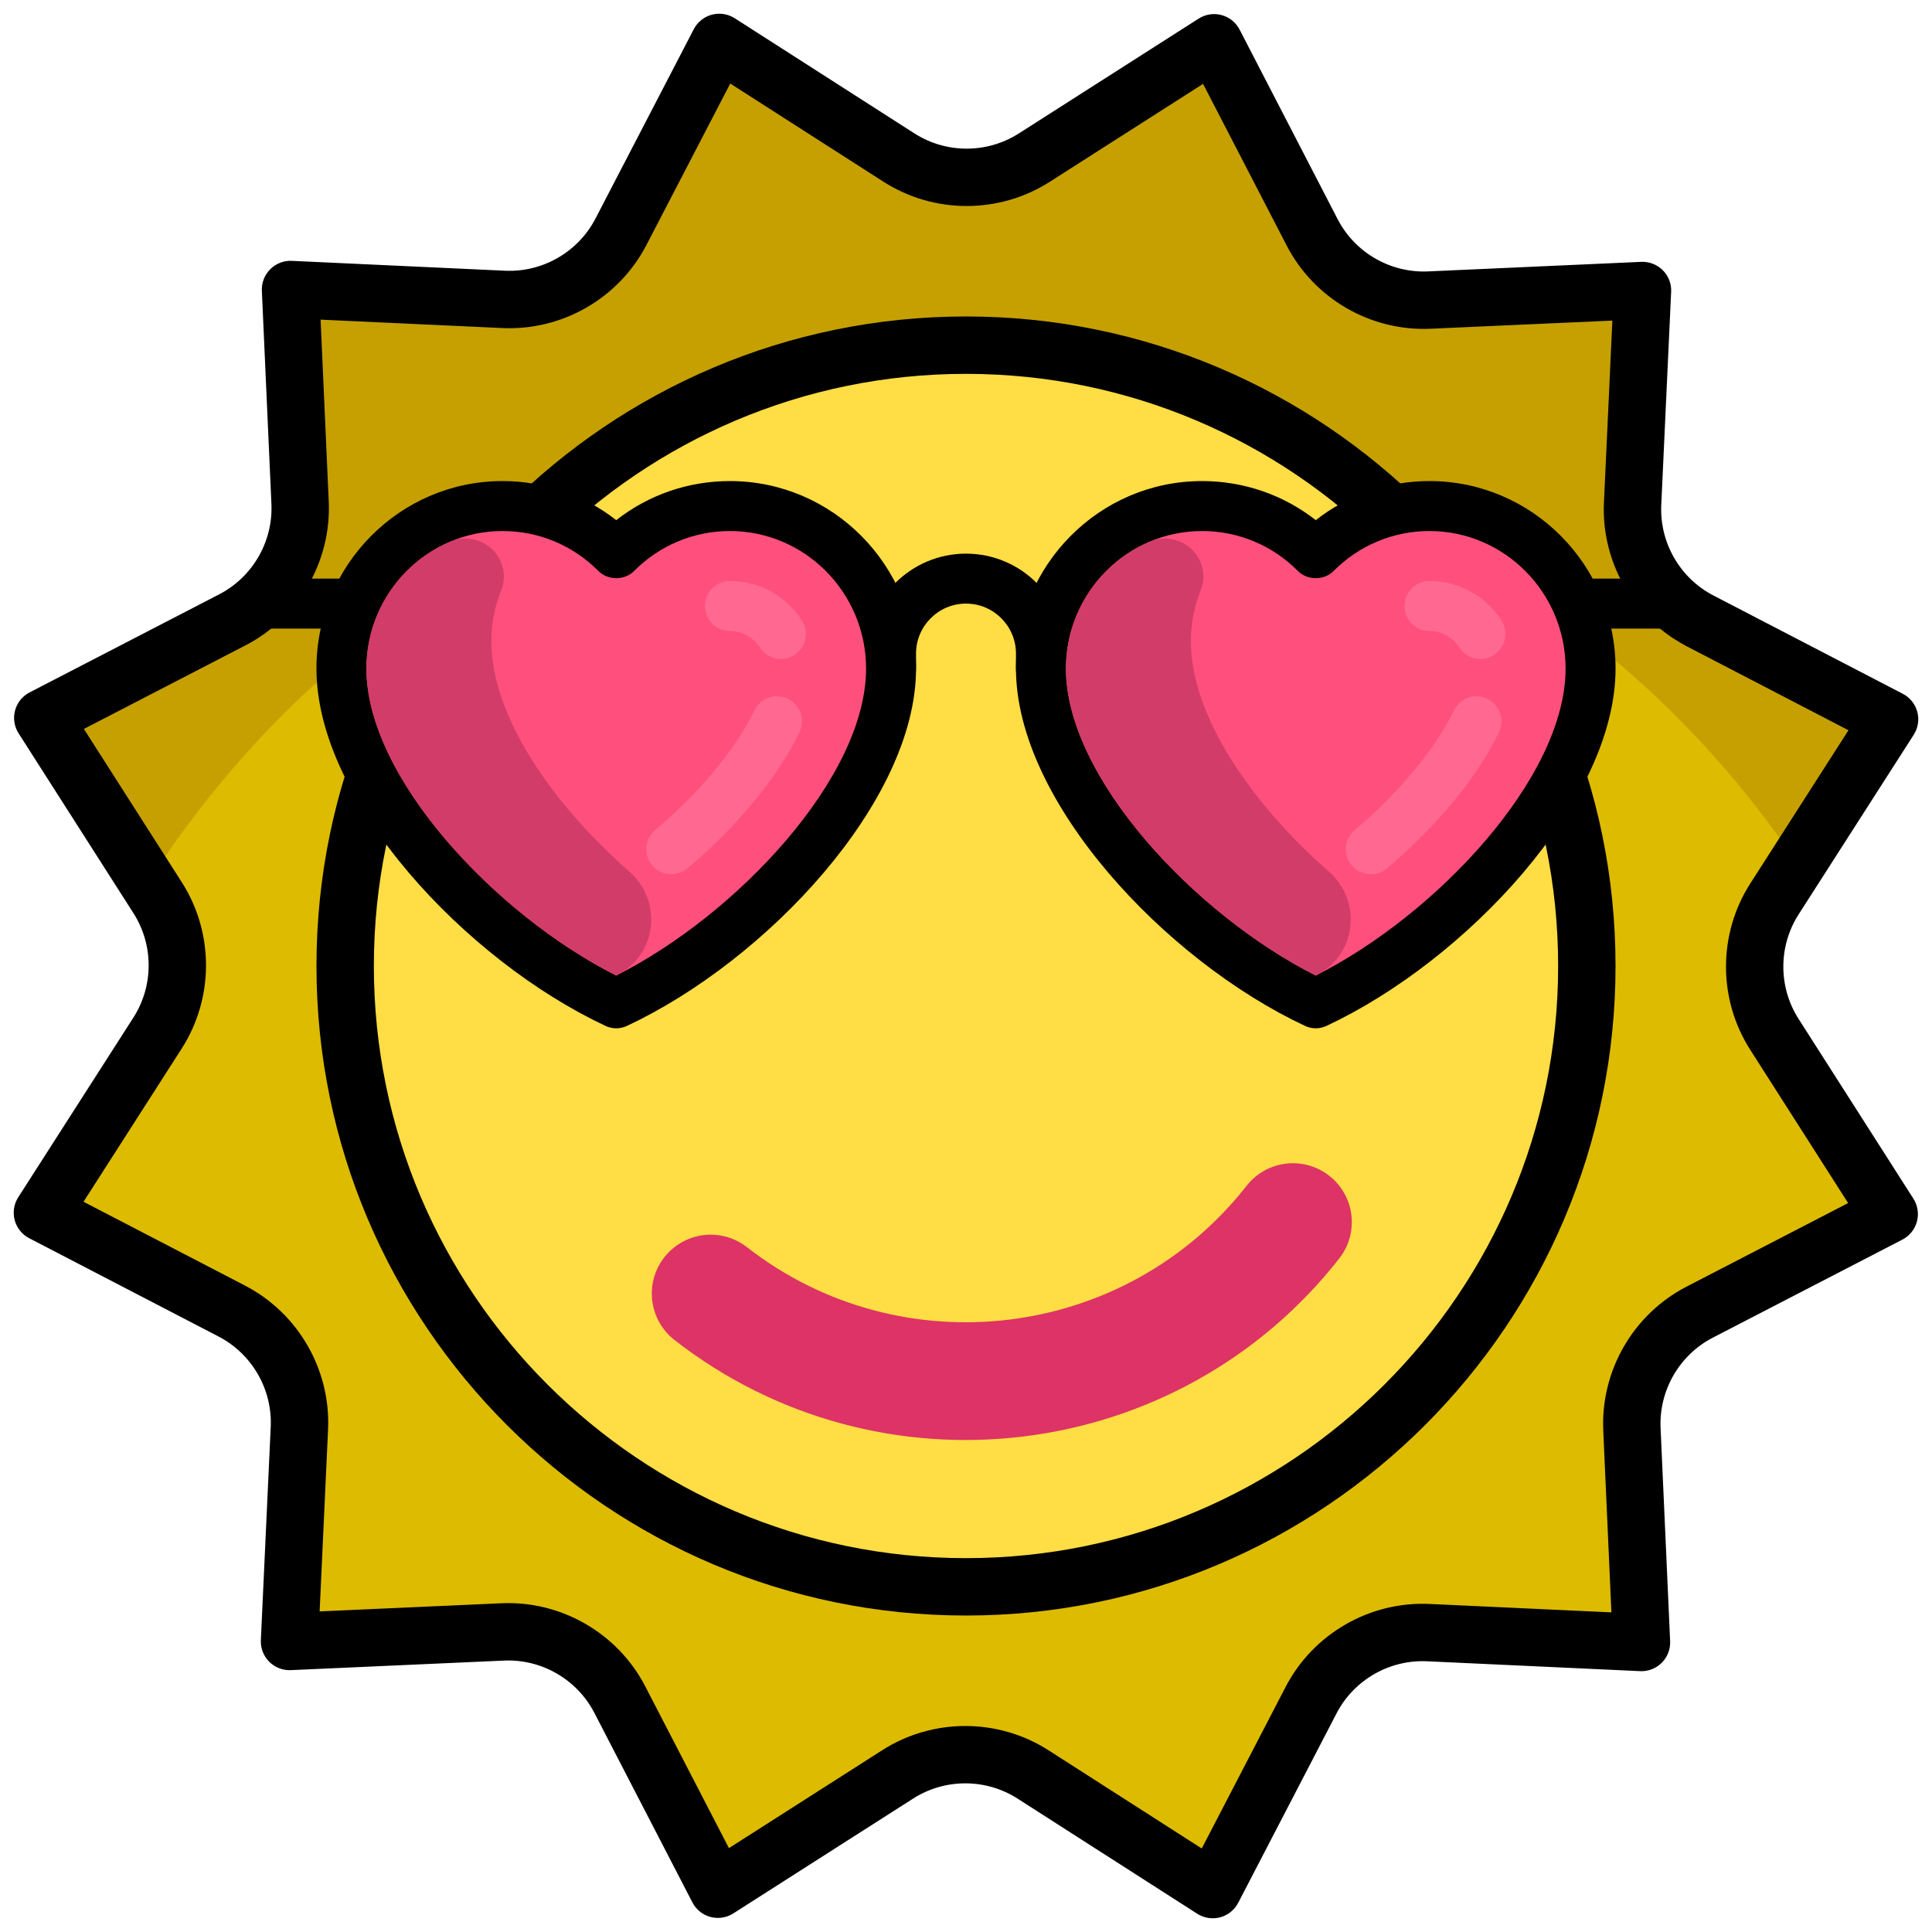
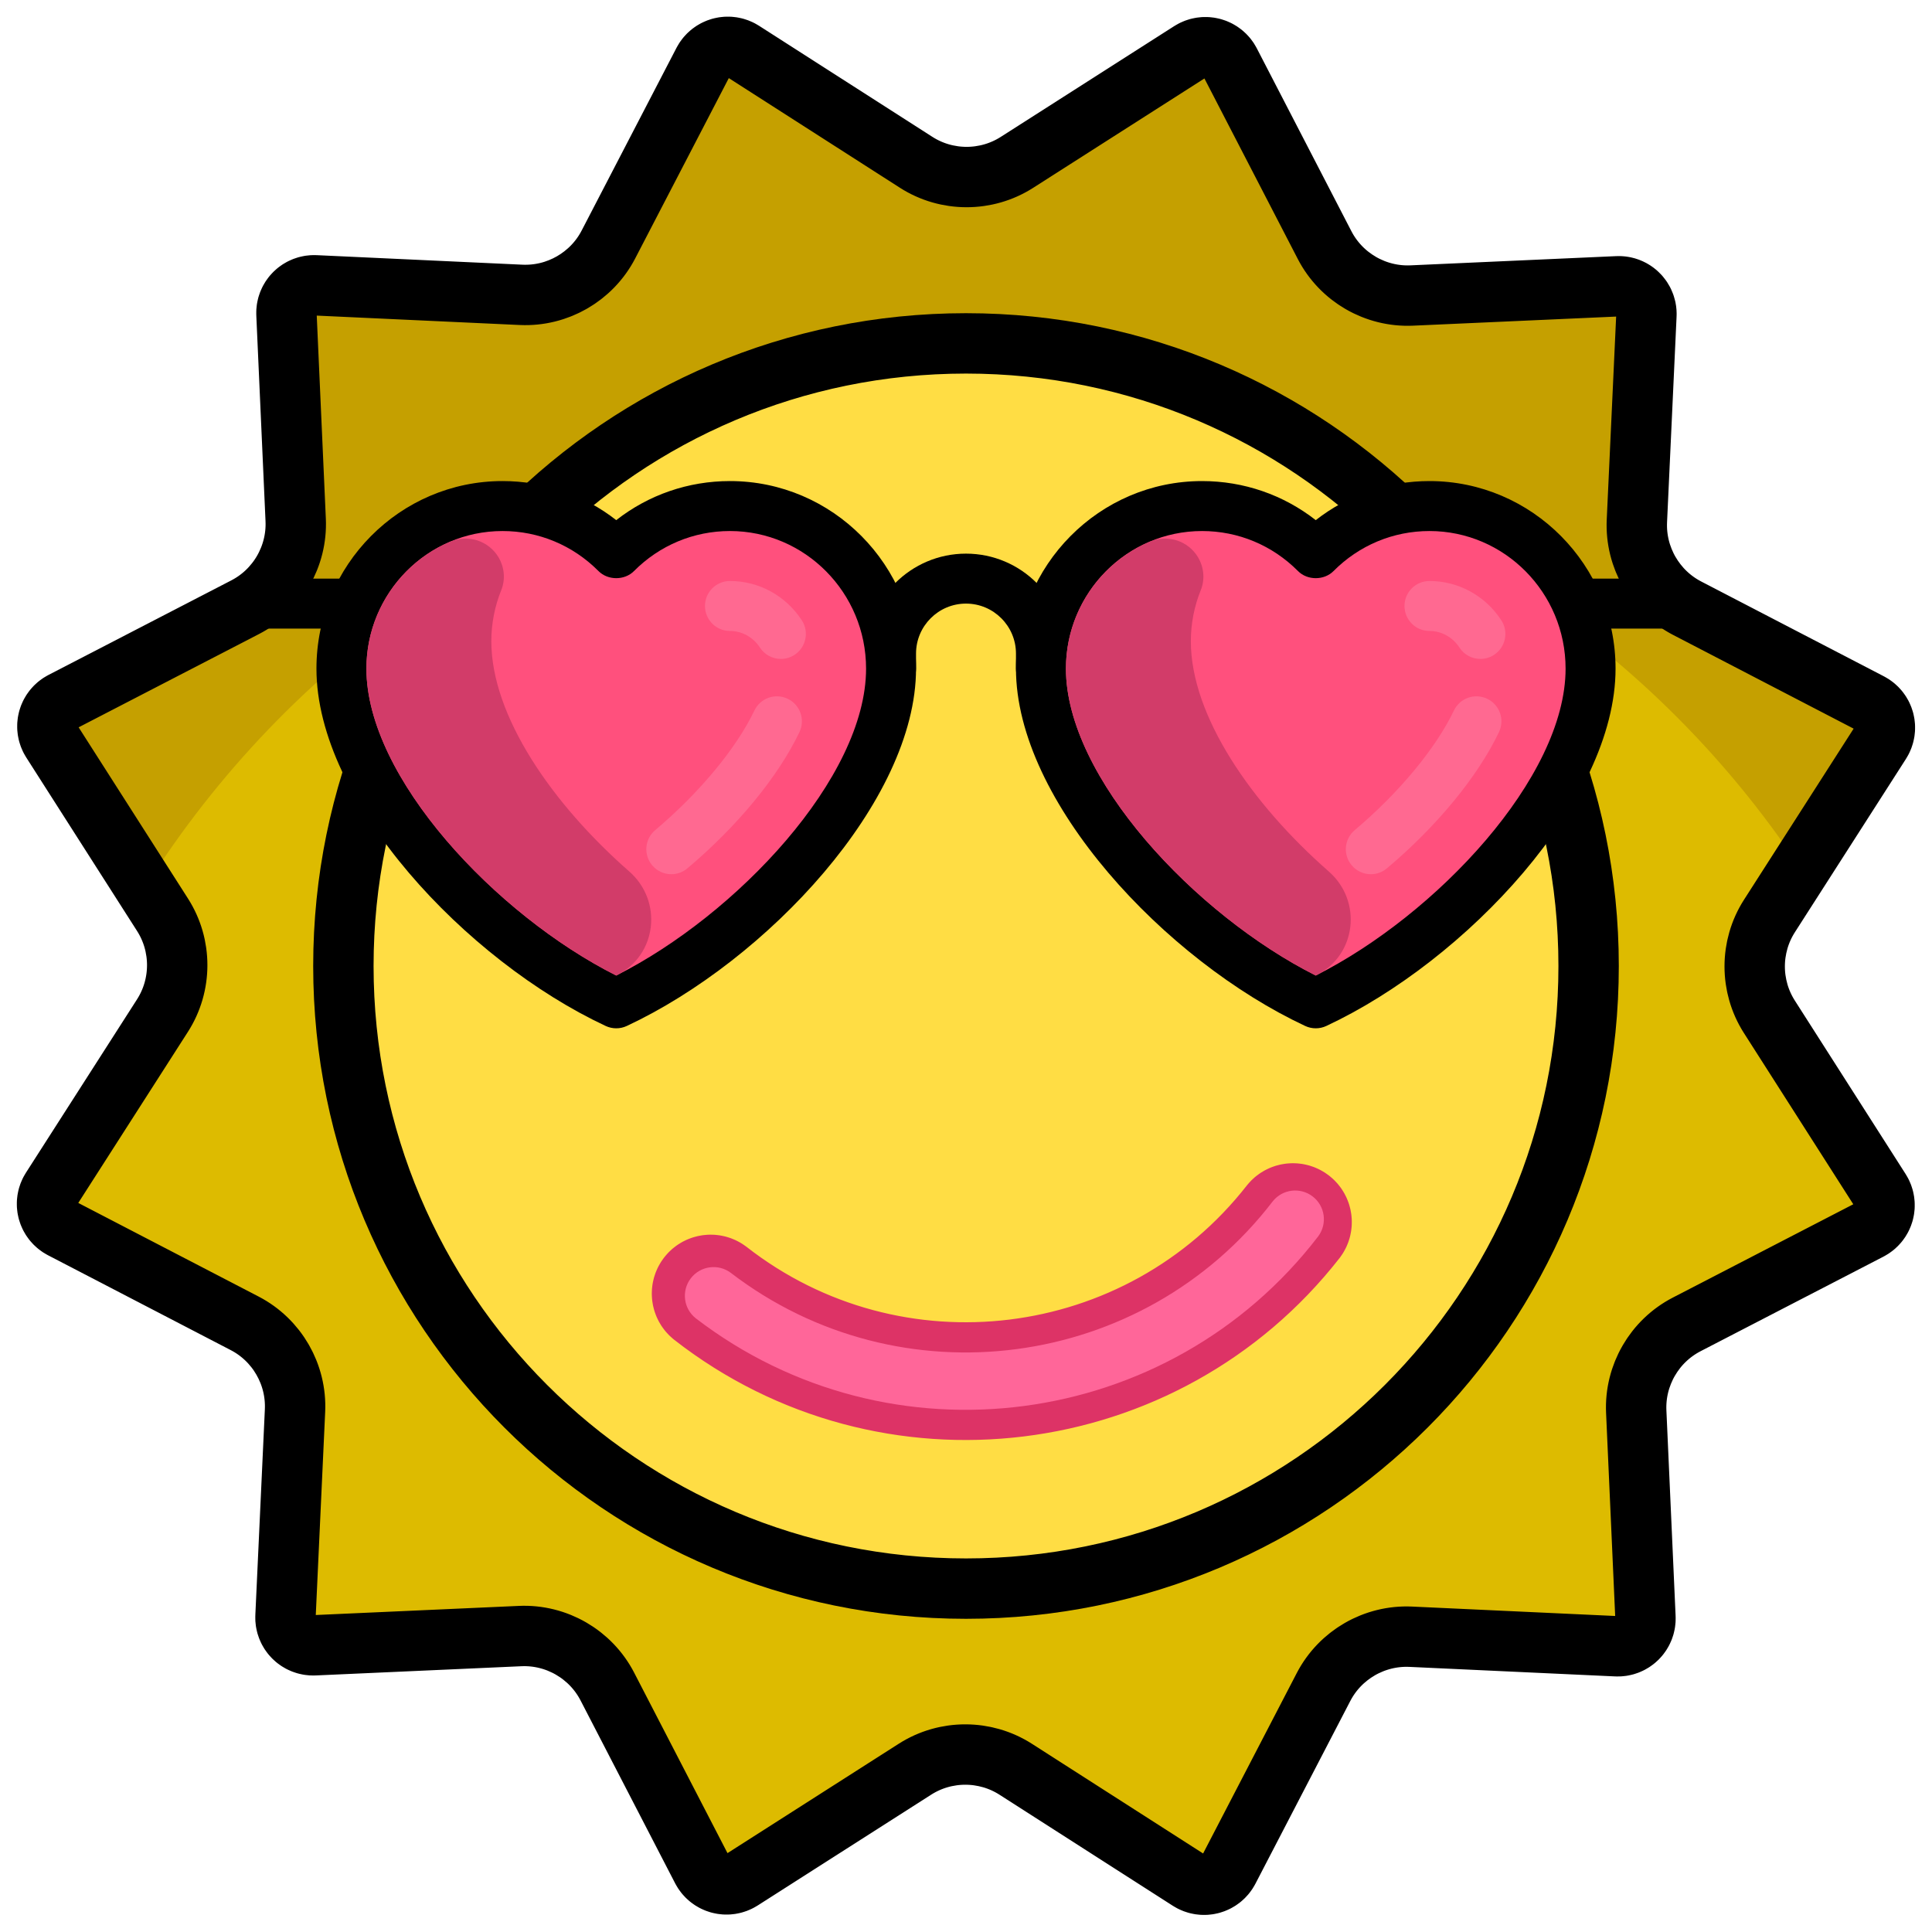
<svg xmlns="http://www.w3.org/2000/svg" viewBox="0 0 512 512">
  <style>
    .step1 #sunStep2,

    .step1 #sunStep3,
    .step2 #sunStep3,

    .step1 #sunStep4,
    .step2 #sunStep4,
    .step3 #sunStep4,

    .step1 #sunStep5,
    .step2 #sunStep5,
    .step3 #sunStep5,
    .step4 #sunStep5 {
      display: none;
    }

    @keyframes sunAnimation1 {
      0% {
        r: 0%;
      }

      25% {
        r: 32.22%;
      }

      75% {
        r: 32.22%;
      }

      100% {
        r: 50%;
      }
    }

    @keyframes sunAnimation2 {
      0% {
        stroke-dashoffset: 1040;
      }

      100% {
        stroke-dashoffset: 0;
      }
    }

    @keyframes sunAnimation3 {
      0% {
-         stroke-dashoffset: 1880;
+         stroke-dashoffset: 1800;
      }

      100% {
        stroke-dashoffset: 0;
      }
    }

-     @keyframes sunAnimation4 {
+     @keyframes sunAnimation4_1 {
      0% {
        stroke-dashoffset: 395;
      }

      100% {
        stroke-dashoffset: 0;
+       }
+     }
+ 
+     @keyframes sunAnimation4_2 {
+       0% {
+         opacity: 0;
+       }
+ 
+       80% {
+         opacity: 0;
+       }
+ 
+       100% {
+         opacity: 1;
      }
    }

    @keyframes sunAnimation5 {
      0% {
        transform: translate(0px, -128px);
        opacity: 0;
      }

      35% {
        transform: translate(0px, 0px);
      }

      70% {
        transform: translate(0px, -64px);
      }

      100% {
        transform: translate(0px, 0px);
        opacity: 1;
      }
    }

    .step1.animate #sunClipPath1 circle {
      animation: sunAnimation1 2s 1;
    }

    .step2.animate #sunStep2 path {
      animation: sunAnimation2 2s 1;
    }

    .step3.animate #sunStep3 path {
      animation: sunAnimation3 4s 1;
    }

-     .step4.animate #sunStep4 path {
-       animation: sunAnimation4 2s 1 linear;
+     .step4.animate #sunStep4 path:first-child {
+       animation: sunAnimation4_1 2s 1 linear;
+     }
+ 
+     .step4.animate #sunStep4 path:nth-child(2) {
+       animation: sunAnimation4_2 3s 1 linear;
    }

    .step5.animate #sunStep5 {
      animation: sunAnimation5 2s 1 ease-in-out;
    }

  </style>
  <defs>
    <clipPath id="sunClipPath1">
      <circle cx="256" cy="256" r="256" />
    </clipPath>
-     <clipPath id="sunClipPath2">
-       <path d="M256 83.867c-94.915 0-172.132 77.219-172.132 172.132s77.218 172.132 172.132 172.132 172.132-77.218 172.132-172.132S350.914 83.867 256 83.867zm0 329.057c-86.529 0-156.924-70.396-156.924-156.924S169.47 99.075 256 99.075s156.924 70.395 156.924 156.924-70.395 156.925-156.924 156.925z" />
-     </clipPath>
-     <clipPath id="sunClipPath3">
-       <path d="M69.396 77.067l2.532 56.505c.446 9.961-4.989 19.357-13.845 23.937l-50.24 25.986a7.602 7.602 0 00-2.915 10.847l30.446 47.668c5.368 8.403 5.359 19.257-.02 27.653L4.836 317.286a7.6 7.6 0 002.897 10.85l50.202 26.061c8.847 4.594 14.27 13.998 13.808 23.958l-2.614 56.502a7.604 7.604 0 007.937 7.947l56.504-2.532c9.96-.446 19.357 4.989 23.937 13.846l25.986 50.24a7.602 7.602 0 0010.847 2.915l47.668-30.445c8.403-5.368 19.258-5.36 27.654.02l47.623 30.515a7.61 7.61 0 006.065.945 7.608 7.608 0 004.786-3.843l26.06-50.201c4.594-8.85 13.998-14.27 23.959-13.81l56.5 2.617a7.598 7.598 0 005.724-2.215 7.611 7.611 0 002.224-5.721l-2.532-56.506c-.446-9.962 4.989-19.357 13.845-23.938l50.238-25.984a7.602 7.602 0 002.916-10.847l-30.446-47.67c-5.367-8.402-5.36-19.257.02-27.653l30.517-47.623a7.61 7.61 0 00.945-6.065 7.588 7.588 0 00-3.844-4.786l-50.2-26.06c-8.845-4.587-14.27-13.997-13.81-23.959l2.617-56.501a7.598 7.598 0 00-3.377-6.677 7.605 7.605 0 00-4.56-1.27l-56.506 2.531c-9.961.446-19.356-4.988-23.938-13.845L328.505 7.843a7.604 7.604 0 00-10.848-2.915l-47.669 30.445c-8.402 5.367-19.257 5.36-27.654-.02L194.711 4.836a7.61 7.61 0 00-6.064-.944 7.607 7.607 0 00-4.786 3.842l-26.06 50.202c-4.594 8.849-13.998 14.27-23.959 13.808l-56.501-2.616a7.598 7.598 0 00-7.945 7.939zm63.746 9.872c15.864.734 30.843-7.898 38.16-21.994l22.221-42.807 40.61 26.021c13.37 8.568 30.66 8.58 44.044.033l40.648-25.963 22.158 42.84c7.295 14.108 22.261 22.763 38.127 22.051l48.183-2.16-2.23 48.182c-.666 14.378 6.361 28.025 18.176 35.904a40.72 40.72 0 003.818 2.256l42.808 22.222-26.022 40.609c-8.568 13.372-8.582 30.66-.032 44.044l25.96 40.649-42.84 22.157c-14.106 7.297-22.761 22.262-22.05 38.128l2.158 48.183-48.18-2.23c-15.864-.736-30.843 7.897-38.16 21.993l-22.223 42.808-40.609-26.022c-13.371-8.568-30.66-8.582-44.044-.032l-40.648 25.962-22.158-42.84c-7.296-14.107-22.261-22.763-38.127-22.052l-48.183 2.159 2.23-48.18c.735-15.864-7.897-30.843-21.993-38.16l-42.808-22.222 26.022-40.609c8.57-13.371 8.582-30.66.033-44.044L22.23 193.177l42.84-22.158c14.106-7.295 22.761-22.26 22.05-38.126L84.96 84.709l48.182 2.23z" />
-     </clipPath>
  </defs>
  <g clip-path="url(#sunClipPath1)">
    <path d="M274.084 41.783l47.668-30.445 25.986 50.24a33.261 33.261 0 0031.031 17.947l56.506-2.531-2.616 56.502a33.261 33.261 0 0017.901 31.059l50.2 26.06-30.516 47.622a33.258 33.258 0 00-.026 35.85l30.446 47.667-50.24 25.986a33.261 33.261 0 00-17.947 31.032l2.531 56.504-56.502-2.616a33.261 33.261 0 00-31.059 17.901l-26.06 50.201-47.623-30.517a33.258 33.258 0 00-35.849-.025l-47.668 30.445-25.985-50.24a33.261 33.261 0 00-31.032-17.947l-56.505 2.531 2.617-56.502a33.261 33.261 0 00-17.901-31.059l-50.201-26.06 30.516-47.623a33.258 33.258 0 00.026-35.848l-30.446-47.669 50.24-25.985a33.261 33.261 0 0017.947-31.032l-2.532-56.504 56.502 2.616a33.261 33.261 0 0031.059-17.901l26.06-50.2 47.623 30.516a33.262 33.262 0 0035.849.025z" fill="#db0" stroke="none" />
    <path d="M79.524 133.232a33.26 33.26 0 01-17.947 31.031l-50.24 25.986 27.878 43.649a265.908 265.908 0 012.838-4.376c80.042-120.017 242.223-152.424 362.24-72.382 29.365 19.583 53.469 44.092 71.98 71.688l24.488-38.214-50.201-26.06a33.263 33.263 0 01-17.901-31.058l2.616-56.502-56.505 2.531a33.26 33.26 0 01-31.032-17.947l-25.985-50.24-47.668 30.446a33.266 33.266 0 01-35.85-.026l-47.622-30.516-26.06 50.2a33.262 33.262 0 01-31.06 17.901l-56.501-2.616 2.532 56.505z" opacity=".2" fill="#630" />
    <circle cx="256" cy="256" r="165" fill="#fd4" stroke="none" />
  </g>
  <g id="sunStep2">
-     <path stroke-dasharray="1040" stroke-dashoffset="0" stroke="black" stroke-width="20" fill="none" clip-path="url(#sunClipPath2)" d="M256 91a165 165 0 0 1 0 330a165 165 0 0 1 0 -330z" />
+     <path stroke-dasharray="1040" stroke-dashoffset="0" stroke="black" stroke-width="16" fill="none" d="M256 91a165 165 0 0 1 0 330a165 165 0 0 1 0 -330z" />
  </g>
  <g id="sunStep3">
-     <g clip-path="url(#sunClipPath3)">
-       <path stroke-dasharray="1880" stroke-dashoffset="0" stroke="black" stroke-width="28" fill="none" d="M75.916 83.274l2.443 54.528c.43 9.612-4.814 18.68-13.36 23.099l-48.481 25.076a7.336 7.336 0 00-2.813 10.467l29.38 46c5.18 8.11 5.171 18.583-.02 26.686l-29.449 45.956a7.334 7.334 0 002.797 10.47l48.444 25.149c8.538 4.432 13.77 13.507 13.325 23.12l-2.523 54.523a7.338 7.338 0 007.66 7.67l54.526-2.444c9.612-.43 18.68 4.814 23.1 13.361l25.076 48.481a7.336 7.336 0 0010.467 2.814l46-29.38c8.109-5.18 18.583-5.172 26.686.02l45.956 29.447a7.344 7.344 0 005.853.912 7.342 7.342 0 004.618-3.709l25.148-48.444c4.434-8.54 13.508-13.77 23.12-13.326l54.523 2.525a7.332 7.332 0 005.524-2.138 7.345 7.345 0 002.146-5.52l-2.443-54.528c-.431-9.613 4.814-18.68 13.36-23.1l48.48-25.075a7.336 7.336 0 002.813-10.468l-29.38-46c-5.18-8.11-5.171-18.584.02-26.686l29.448-45.957a7.344 7.344 0 00.912-5.852 7.322 7.322 0 00-3.709-4.618l-48.444-25.148c-8.534-4.427-13.77-13.508-13.325-23.12l2.524-54.525a7.332 7.332 0 00-3.259-6.443 7.339 7.339 0 00-4.4-1.226l-54.528 2.443c-9.613.43-18.679-4.813-23.1-13.36l-25.075-48.481a7.338 7.338 0 00-10.468-2.813l-46 29.38c-8.109 5.178-18.584 5.171-26.686-.02l-45.957-29.448a7.344 7.344 0 00-5.852-.912 7.34 7.34 0 00-4.618 3.708l-25.148 48.445c-4.433 8.54-13.508 13.77-23.12 13.325l-54.524-2.525a7.332 7.332 0 00-7.667 7.661z" />
-     </g>
+     <path stroke-dasharray="1800" stroke-dashoffset="0" stroke="black" stroke-width="16" fill="none" d="M75.916 83.274l2.443 54.528c.43 9.612-4.814 18.68-13.36 23.099l-48.481 25.076a7.336 7.336 0 00-2.813 10.467l29.38 46c5.18 8.11 5.171 18.583-.02 26.686l-29.449 45.956a7.334 7.334 0 002.797 10.47l48.444 25.149c8.538 4.432 13.77 13.507 13.325 23.12l-2.523 54.523a7.338 7.338 0 007.66 7.67l54.526-2.444c9.612-.43 18.68 4.814 23.1 13.361l25.076 48.481a7.336 7.336 0 0010.467 2.814l46-29.38c8.109-5.18 18.583-5.172 26.686.02l45.956 29.447a7.344 7.344 0 005.853.912 7.342 7.342 0 004.618-3.709l25.148-48.444c4.434-8.54 13.508-13.77 23.12-13.326l54.523 2.525a7.332 7.332 0 005.524-2.138 7.345 7.345 0 002.146-5.52l-2.443-54.528c-.431-9.613 4.814-18.68 13.36-23.1l48.48-25.075a7.336 7.336 0 002.813-10.468l-29.38-46c-5.18-8.11-5.171-18.584.02-26.686l29.448-45.957a7.344 7.344 0 00.912-5.852 7.322 7.322 0 00-3.709-4.618l-48.444-25.148c-8.534-4.427-13.77-13.508-13.325-23.12l2.524-54.525a7.332 7.332 0 00-3.259-6.443 7.339 7.339 0 00-4.4-1.226l-54.528 2.443c-9.613.43-18.679-4.813-23.1-13.36l-25.075-48.481a7.338 7.338 0 00-10.468-2.813l-46 29.38c-8.109 5.178-18.584 5.171-26.686-.02l-45.957-29.448a7.344 7.344 0 00-5.852-.912 7.34 7.34 0 00-4.618 3.708l-25.148 48.445c-4.433 8.54-13.508 13.77-23.12 13.325l-54.524-2.525a7.332 7.332 0 00-7.667 7.661z" />
  </g>
  <g id="sunStep4">
    <path stroke="#d36" stroke-width="16" fill="none" stroke-dasharray="395" stroke-dashoffset="0" d="M183.558 348.721c51.127 39.945 125.22 30.847 165.163-20.28a7.605 7.605 0 00-11.984-9.362c-34.782 44.518-99.296 52.44-143.816 17.658a7.605 7.605 0 00-9.363 11.984z" />
+     <path fill="#f69" d="M184.37 349.35c51.474 39.497 125.483 29.753 164.98-21.72a7.605 7.605 0 00-12.065-9.258c-34.392 44.82-98.836 53.305-143.657 18.913a7.605 7.605 0 00-9.258 12.065z" />
  </g>
  <g id="sunStep5">
    <g transform="matrix(.75 0 0 .75 64 8)">
      <path d="M282.483 234.416a8.826 8.826 0 01-8.828-8.828v-5.319c0-9.737-7.923-17.655-17.655-17.655s-17.655 7.918-17.655 17.655v5.319c0 4.875-3.948 8.828-8.828 8.828s-8.828-3.953-8.828-8.828v-5.319c0-19.47 15.837-35.31 35.31-35.31s35.31 15.84 35.31 35.31v5.319a8.824 8.824 0 01-8.826 8.828zM8.828 193.787c-4.879 0-8.828 3.953-8.828 8.828s3.948 8.828 8.828 8.828h44.138v-17.655H8.828zM503.172 193.787h-44.138v17.655h44.138c4.879 0 8.828-3.953 8.828-8.828s-3.948-8.827-8.828-8.827z" />
      <path d="M132.414 352.684a8.83 8.83 0 01-3.742-.832C79.319 328.761 26.483 272.516 26.483 225.588c0-36.543 29.492-66.272 65.75-66.272 14.733 0 28.724 4.853 40.181 13.806 11.457-8.952 25.449-13.806 40.181-13.806 36.258 0 65.75 29.728 65.75 66.272 0 46.926-52.836 103.172-102.189 126.263a8.82 8.82 0 01-3.742.833z" />
      <path d="M379.586 352.684a8.83 8.83 0 01-3.742-.832c-49.353-23.091-102.189-79.336-102.189-126.263 0-36.543 29.492-66.272 65.75-66.272 14.733 0 28.724 4.853 40.181 13.806 11.457-8.952 25.449-13.806 40.181-13.806 36.258 0 65.75 29.728 65.75 66.272 0 46.926-52.836 103.172-102.189 126.263a8.83 8.83 0 01-3.742.832z" />
      <g>
        <path d="M92.233 176.973c-26.517 0-48.095 21.81-48.095 48.616 0 38.483 45.759 87.043 88.276 108.452 42.517-21.409 88.276-69.97 88.276-108.452 0-26.806-21.578-48.617-48.095-48.617-12.802 0-24.845 5.026-33.922 14.159-3.31 3.328-9.207 3.328-12.518 0-9.077-9.132-21.12-14.158-33.922-14.158z" fill="#ff507d" />
        <path d="M339.405 176.973c-26.517 0-48.095 21.811-48.095 48.617 0 38.483 45.759 87.043 88.276 108.452 42.517-21.409 88.276-69.97 88.276-108.452 0-26.806-21.578-48.617-48.095-48.617-12.802 0-24.845 5.026-33.922 14.159-3.31 3.328-9.207 3.328-12.518 0-9.077-9.133-21.12-14.159-33.922-14.159z" fill="#ff507d" />
        <path d="M151.88 298.235a8.802 8.802 0 01-6.759-3.143c-3.147-3.729-2.664-9.298 1.06-12.436 15.586-13.126 28.681-28.918 35.043-42.25 2.087-4.388 7.319-6.268 11.767-4.168 4.396 2.099 6.268 7.371 4.163 11.772-7.491 15.715-21.922 33.267-39.595 48.147a8.787 8.787 0 01-5.679 2.078zm38.715-76.073a8.806 8.806 0 01-7.405-4.009c-2.397-3.677-6.354-5.87-10.595-5.87-4.879 0-8.828-3.953-8.828-8.828s3.948-8.828 8.828-8.828c10.232 0 19.724 5.19 25.388 13.888 2.664 4.082 1.508 9.551-2.578 12.215a8.75 8.75 0 01-4.81 1.432z" fill="#ff6991" />
        <path d="M399.052 298.235a8.802 8.802 0 01-6.759-3.143c-3.147-3.729-2.664-9.298 1.06-12.436 15.586-13.126 28.681-28.918 35.043-42.25 2.087-4.388 7.319-6.268 11.767-4.168 4.396 2.099 6.268 7.371 4.163 11.772-7.491 15.715-21.922 33.267-39.595 48.147a8.783 8.783 0 01-5.679 2.078zm38.716-76.073a8.806 8.806 0 01-7.405-4.009c-2.397-3.677-6.354-5.87-10.595-5.87-4.879 0-8.828-3.953-8.828-8.828s3.948-8.828 8.828-8.828c10.232 0 19.724 5.19 25.388 13.888 2.664 4.082 1.508 9.551-2.578 12.215a8.75 8.75 0 01-4.81 1.432z" fill="#ff6991" />
        <path d="M137.004 297.257c-27.223-23.852-48.728-54.955-48.728-81.336a48.2 48.2 0 013.514-18.074c1.537-3.814 1.108-8.126-1.007-11.651-3.454-5.757-10.633-8.097-16.831-5.515-17.474 7.278-29.814 24.648-29.814 44.908 0 38.483 45.759 87.043 88.276 108.452l.29-.147c14.143-7.149 16.221-26.192 4.3-36.637z" fill="#d23c69" />
        <path d="M384.177 297.257c-27.223-23.852-48.728-54.955-48.728-81.336a48.2 48.2 0 013.514-18.074c1.537-3.814 1.108-8.126-1.007-11.651-3.454-5.757-10.633-8.097-16.831-5.515-17.474 7.278-29.814 24.648-29.814 44.908 0 38.483 45.759 87.043 88.276 108.452l.29-.147c14.142-7.149 16.22-26.192 4.3-36.637z" fill="#d23c69" />
      </g>
    </g>
  </g>
</svg>
